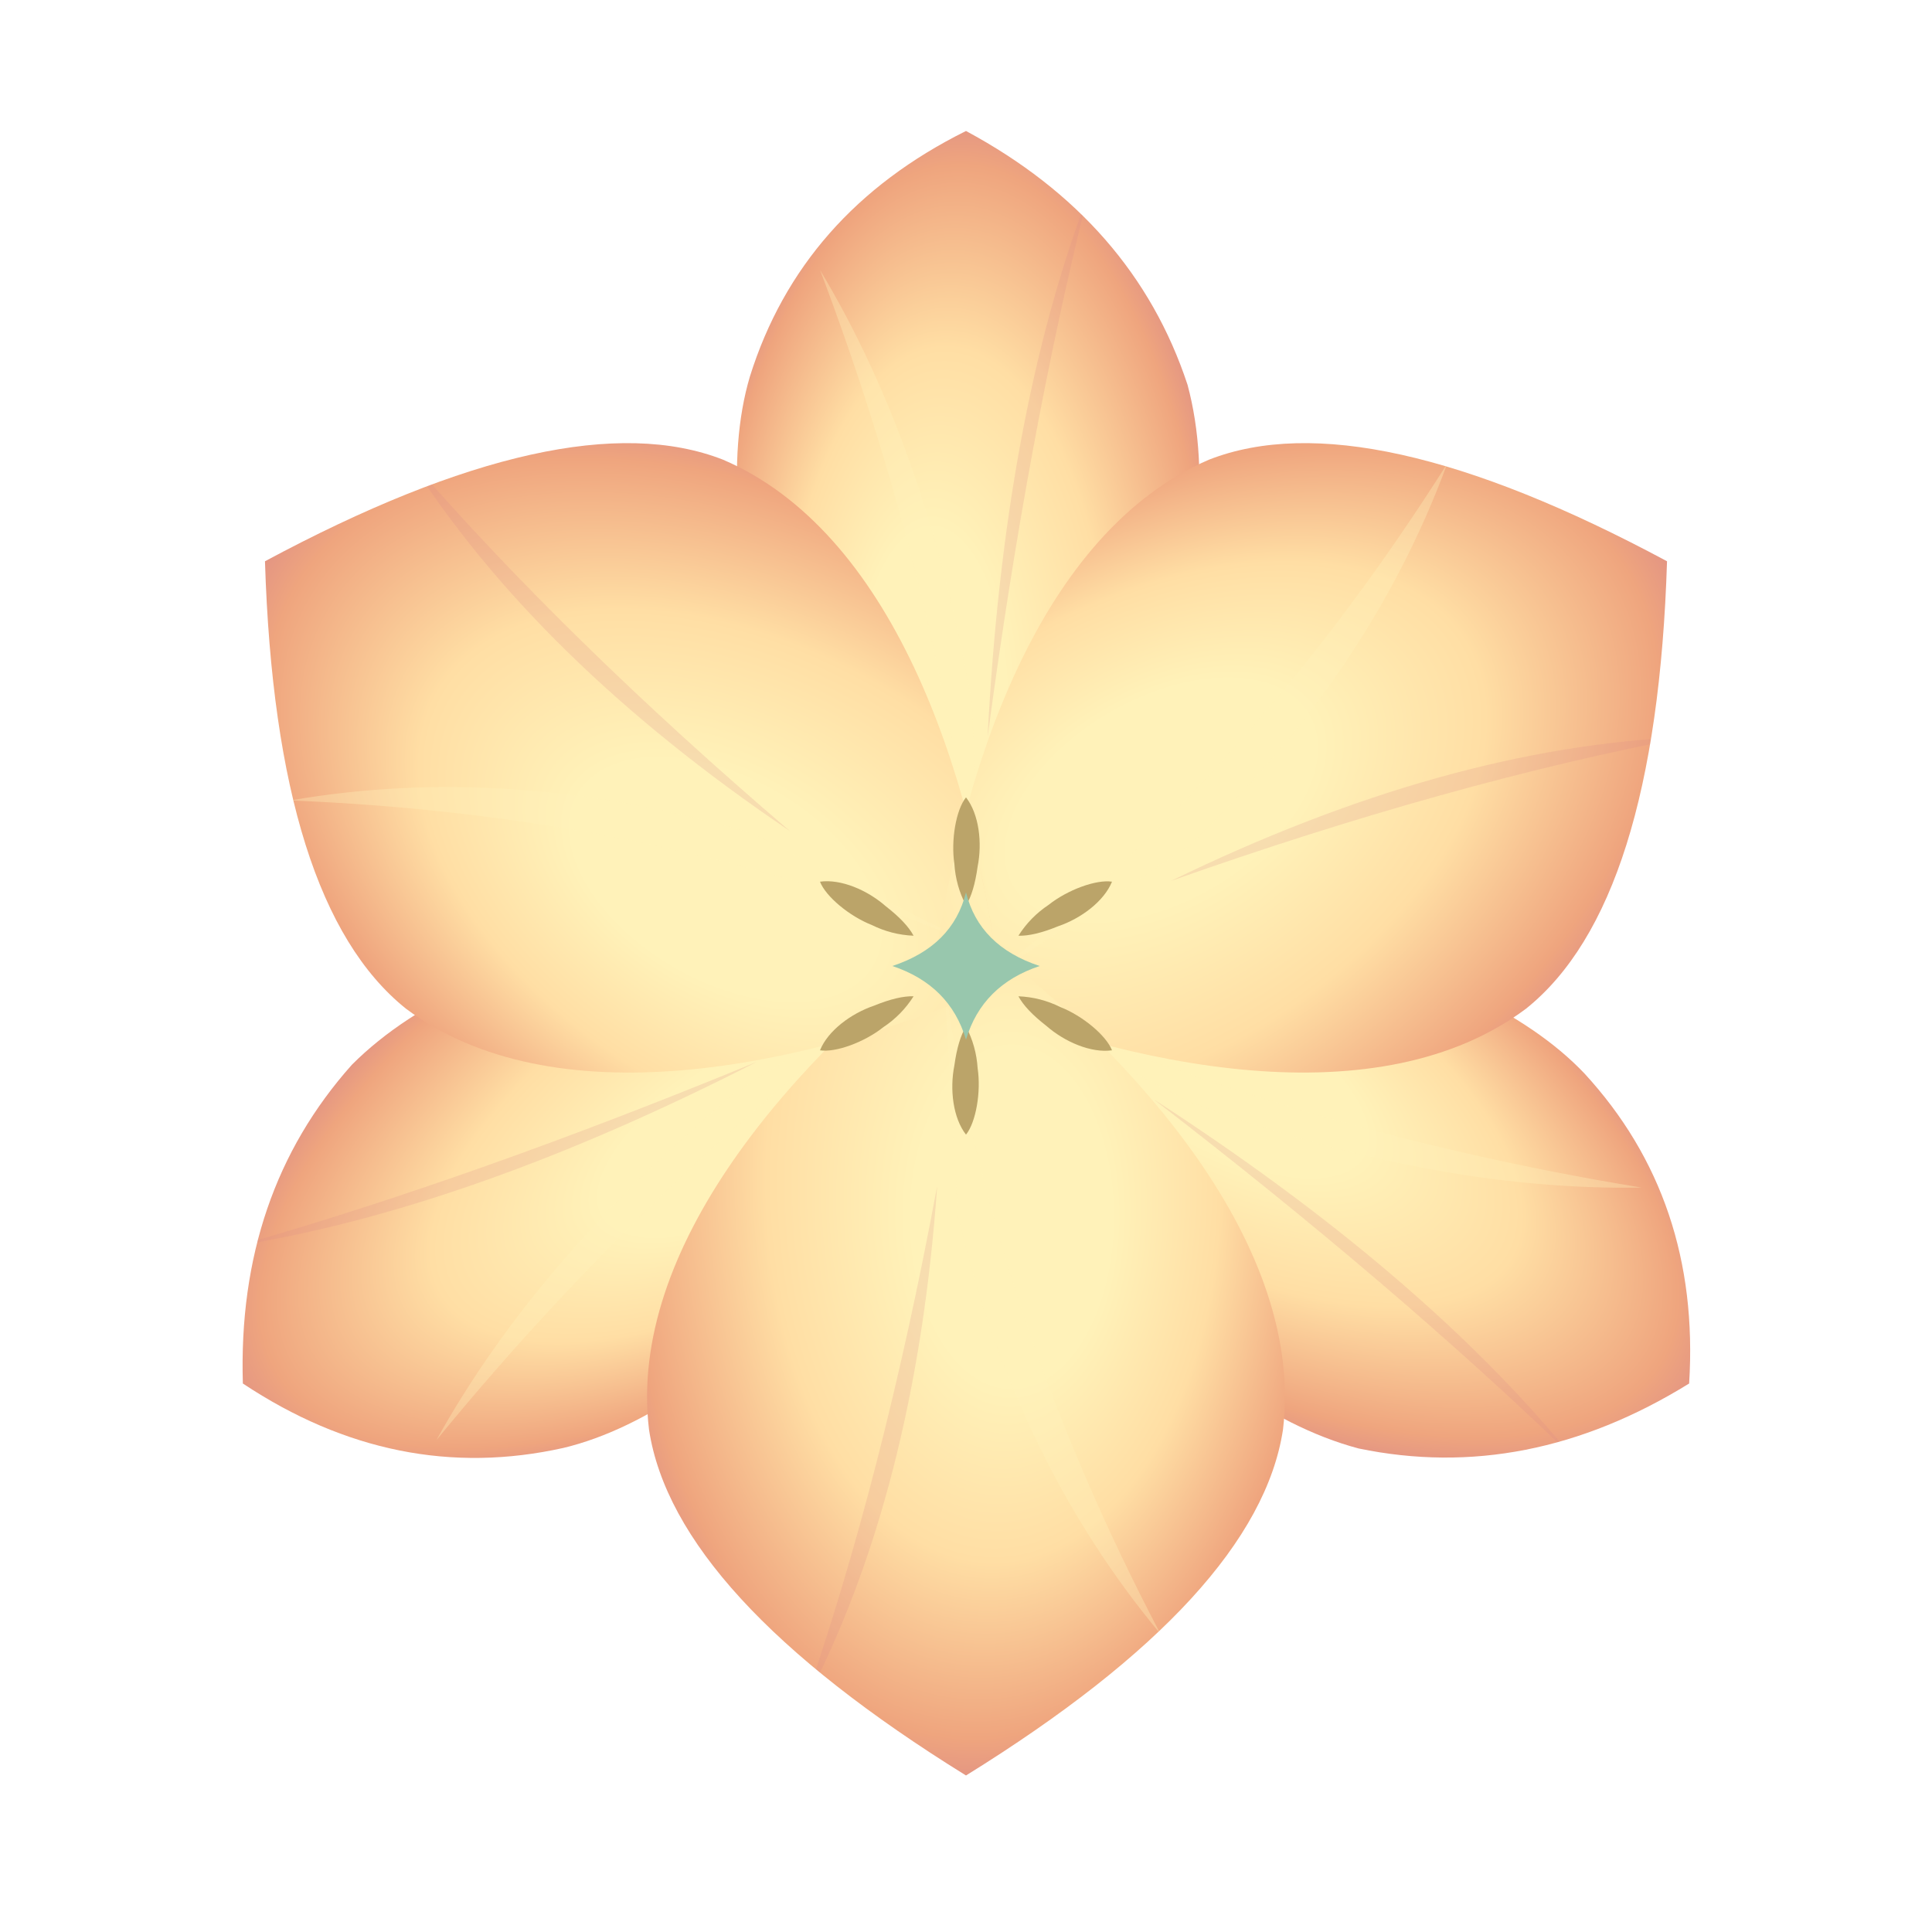
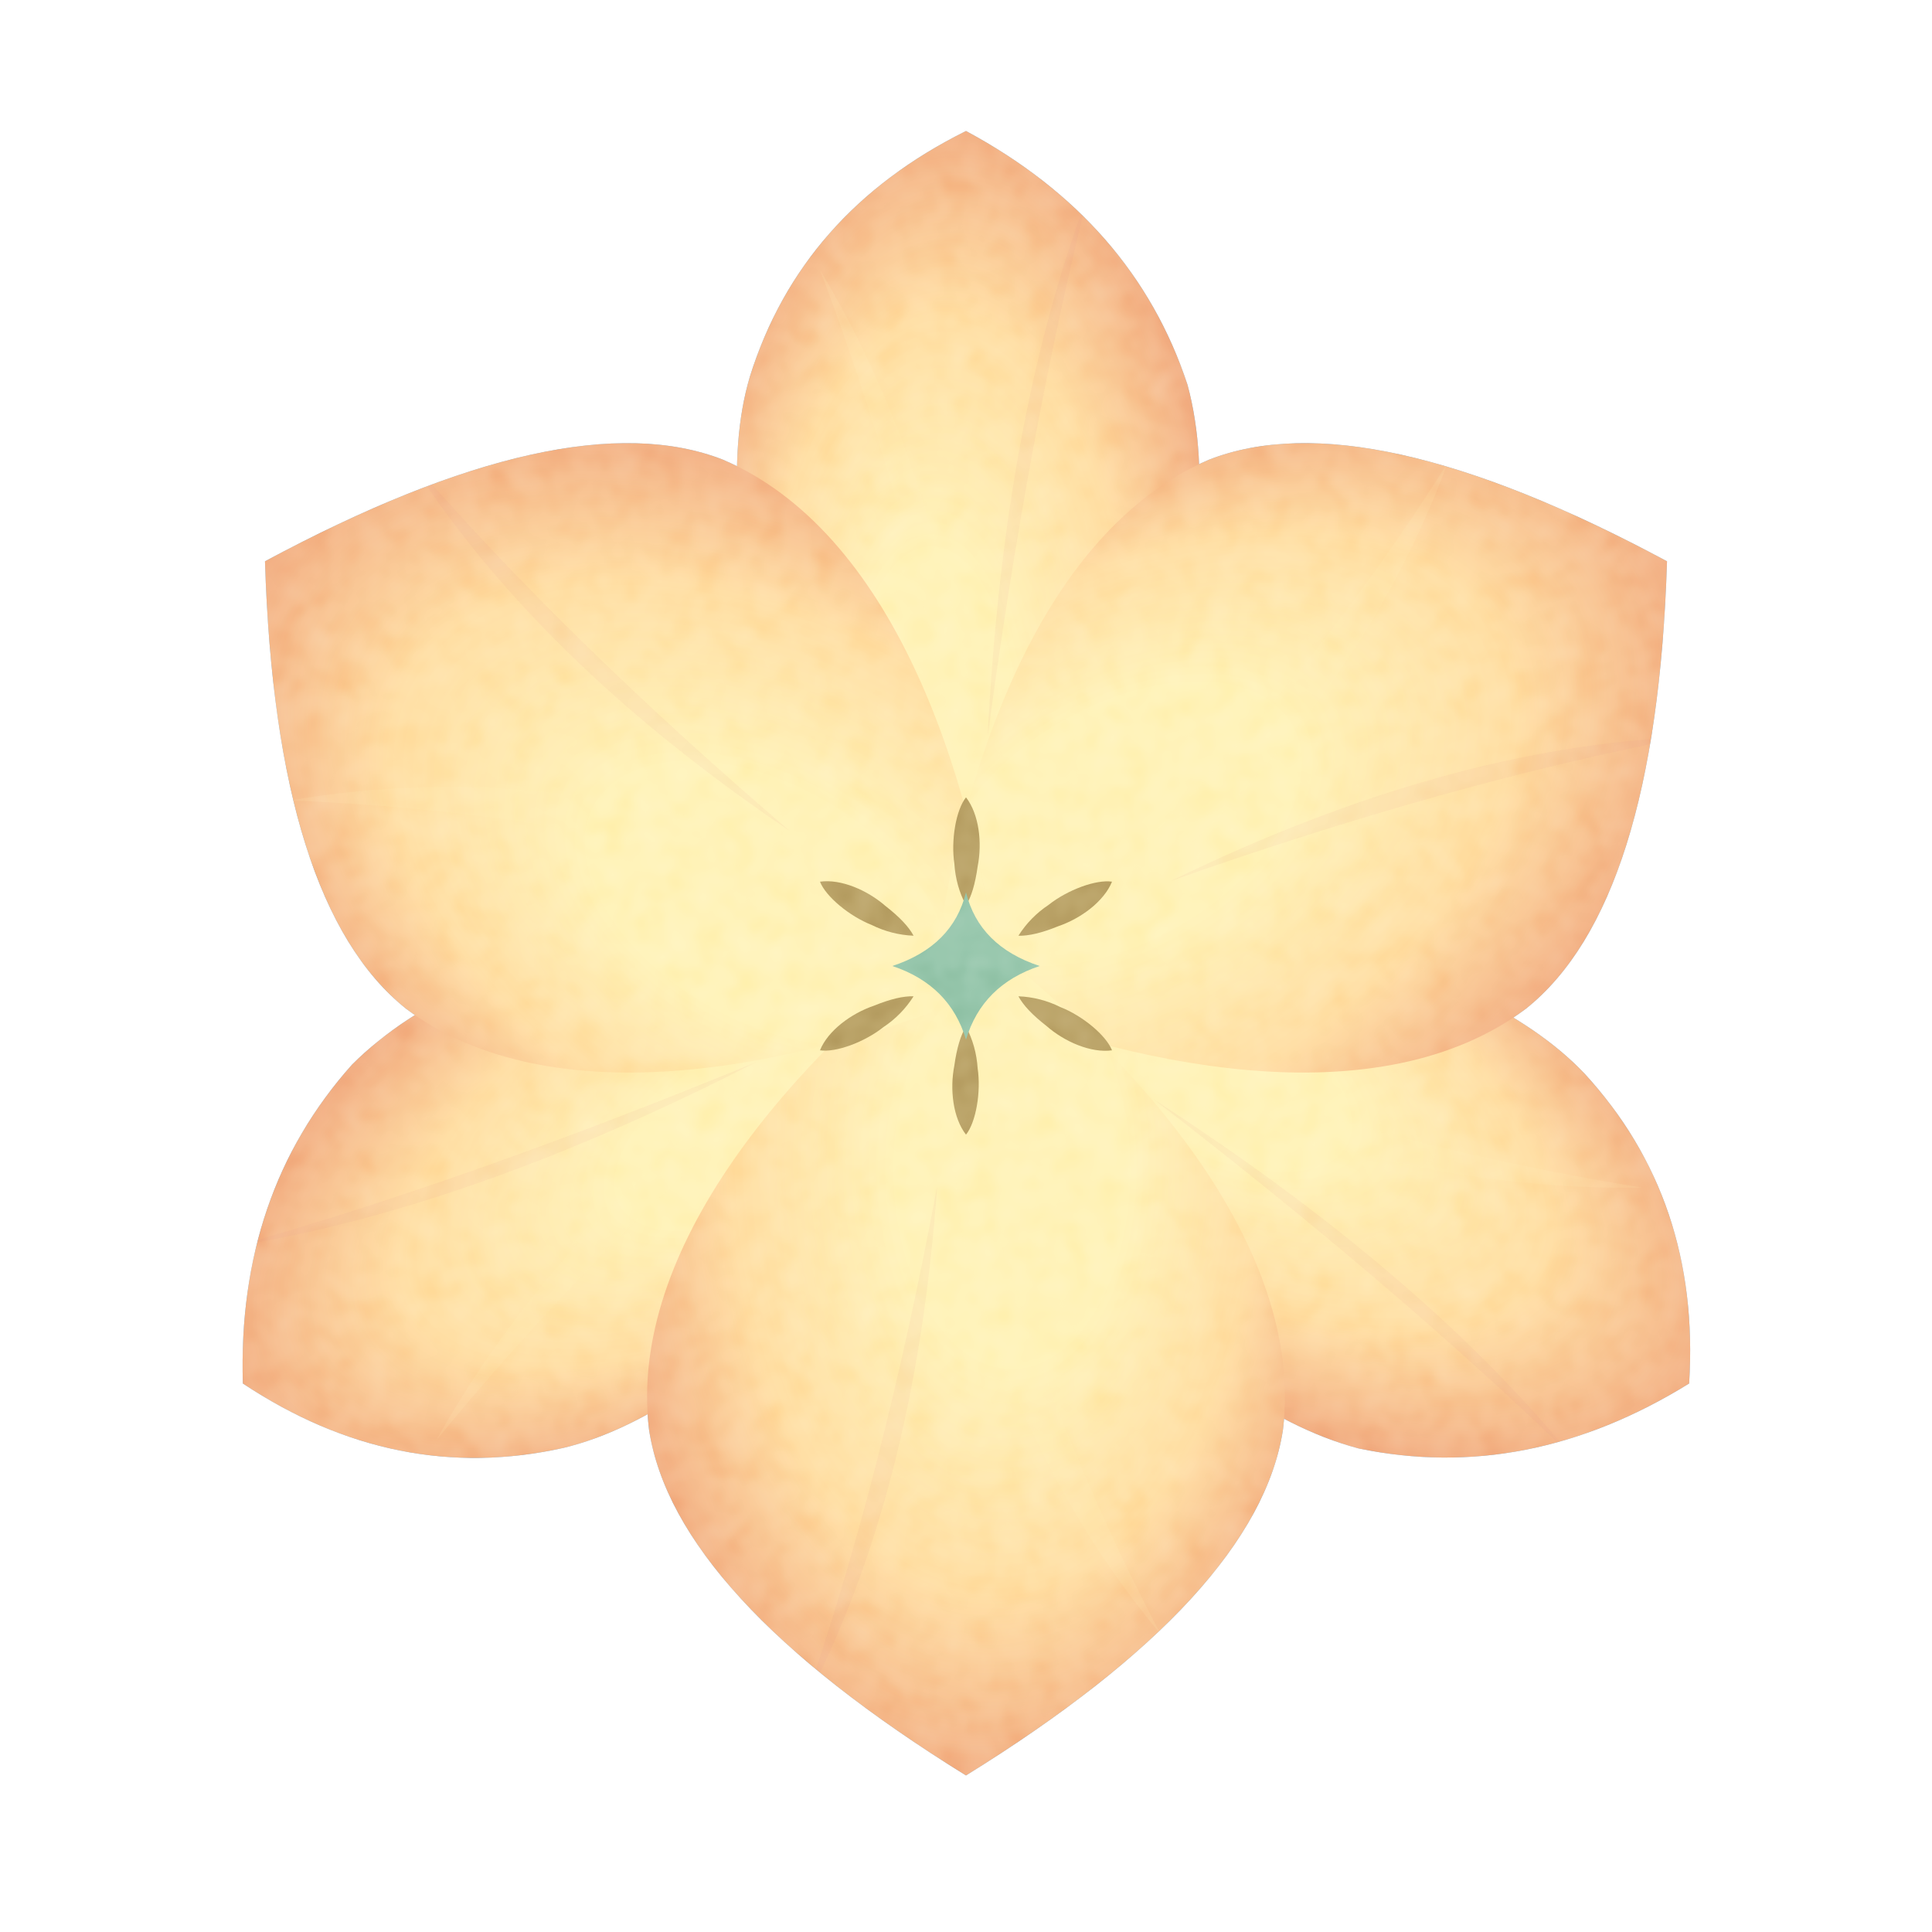
<svg xmlns="http://www.w3.org/2000/svg" viewBox="-1.18 -1.18 2.36 2.36" width="512" height="512" role="img">
  <defs>
-     <radialGradient id="ink0" gradientUnits="userSpaceOnUse" cx=".20" cy="0" r=".88" fx=".36" fy="-.13" gradientTransform="scale(1 1.30)">
+     <filter id="paper" x="-2%" y="-2%" width="104%" height="104%" color-interpolation-filters="sRGB">
+       <feTurbulence type="fractalNoise" baseFrequency="27" numOctaves="2" seed="19" />
+       <feColorMatrix values=".23 .17 .10 0 .25  .23 .17 .10 0 .25  .23 .17 .10 0 .25  0 0 0 0 1" />
+       <feBlend in2="SourceGraphic" mode="soft-light" />
+       <feComposite in2="SourceGraphic" operator="in" />
+     </filter>
+     <radialGradient id="ink0" gradientUnits="userSpaceOnUse" cx=".20" cy="0" r="1.02" fx=".28" fy="-.13" gradientTransform="scale(1 1.30)">
      <stop offset="0" stop-color="#fff2b9" />
      <stop offset=".24" stop-color="#fff2b9" />
      <stop offset=".55" stop-color="#ffdea4" />
      <stop offset=".86" stop-color="#efa57e" />
      <stop offset="1" stop-color="#d98787" />
    </radialGradient>
    <path id="outline0" d="M-.05 0C.17 -.64 .52 -.98 .72 -.80Q.92 -.61 1.02 0Q.91 .62 .71 .82C.49 1 .15 .61 -.05 0Z" />
    <clipPath id="cut0">
      <use href="#outline0" />
    </clipPath>
    <g id="petal0">
      <use href="#outline0" fill="url(#ink0)" />
      <g clip-path="url(#cut0)">
-         <path d="M.02 .06Q.44 -.07 .85 -.54Q.63 -.14 .32 .022Z" fill="#fff2b9" opacity=".35" />
-         <path d="M.28 .08Q.67 .14 .94 .45Q.65 .23 .28 .08Z" fill="#d98787" opacity=".20" />
+         <path d="M.02 .06Q.44 -.07 .85 -.54Q.63 -.14 .32 .022Z" fill="#fff2b9" opacity=".13" />
+         <path d="M.28 .08Q.67 .14 .94 .45Q.65 .23 .28 .08Z" fill="#d98787" opacity=".08" />
      </g>
    </g>
    <clipPath id="seam0">
      <path d="M-.05 0C.17 -.64 .52 -.98 .72 -.80Q.92 -.61 1.02 0Q.91 .62 .71 .82C.49 1 .15 .61 -.05 0Z" transform="rotate(150) scale(1 0.33)" />
    </clipPath>
-     <radialGradient id="ink1" gradientUnits="userSpaceOnUse" cx=".20" cy="0" r=".88" fx=".36" fy="-.13" gradientTransform="scale(1 1.30)">
+     <radialGradient id="ink1" gradientUnits="userSpaceOnUse" cx=".20" cy="0" r="1.02" fx=".28" fy="-.13" gradientTransform="scale(1 1.30)">
      <stop offset="0" stop-color="#fff2b9" />
      <stop offset=".24" stop-color="#fff2b9" />
      <stop offset=".55" stop-color="#ffdea4" />
      <stop offset=".86" stop-color="#efa57e" />
      <stop offset="1" stop-color="#d98787" />
    </radialGradient>
    <path id="outline1" d="M-.05 0C.12 -.49 .36 -.94 .59 -.88Q.80 -.81 1.03 0Q.80 .81 .59 .88C.36 .94 .12 .49 -.05 0Z" />
    <clipPath id="cut1">
      <use href="#outline1" />
    </clipPath>
    <g id="petal1">
      <use href="#outline1" fill="url(#ink1)" />
      <g clip-path="url(#cut1)">
-         <path d="M.02 .06Q.44 -.07 .85 -.54Q.63 -.14 .32 .022Z" fill="#fff2b9" opacity=".35" />
-         <path d="M.28 .08Q.67 .14 .94 .45Q.65 .23 .28 .08Z" fill="#d98787" opacity=".20" />
+         <path d="M.02 .06Q.44 -.07 .85 -.54Q.63 -.14 .32 .022Z" fill="#fff2b9" opacity=".13" />
+         <path d="M.28 .08Q.67 .14 .94 .45Q.65 .23 .28 .08Z" fill="#d98787" opacity=".08" />
      </g>
    </g>
    <clipPath id="seam1">
      <path d="M-.05 0C.12 -.49 .36 -.94 .59 -.88Q.80 -.81 1.03 0Q.80 .81 .59 .88C.36 .94 .12 .49 -.05 0Z" transform="rotate(210) scale(0.96 0.44)" />
    </clipPath>
    <g id="blossom">
      <g>
        <use href="#petal0" transform="rotate(-90) scale(1 0.33)" />
        <use href="#petal0" transform="rotate(30) scale(1 0.33)" />
        <use href="#petal0" transform="rotate(150) scale(1 0.33)" />
        <g clip-path="url(#seam0)">
          <use href="#petal0" transform="rotate(-90) scale(1 0.33)" />
        </g>
      </g>
      <g>
        <use href="#petal1" transform="rotate(-30) scale(0.96 0.44)" />
        <use href="#petal1" transform="rotate(90) scale(0.96 0.44)" />
        <use href="#petal1" transform="rotate(210) scale(0.96 0.44)" />
        <g clip-path="url(#seam1)">
          <use href="#petal1" transform="rotate(-30) scale(0.96 0.44)" />
        </g>
      </g>
      <path d="M0 -1C.55 -.69 .69 -.16 .49 .28Q.34 .76 0 1Q-.43 .64 -.49 .23C-.64 -.21 -.42 -.77 0 -1Z" fill="#bba469" transform="translate(0.1212 0.07) rotate(120) scale(0.029 0.066)" />
      <path d="M0 -1C.55 -.69 .69 -.16 .49 .28Q.34 .76 0 1Q-.43 .64 -.49 .23C-.64 -.21 -.42 -.77 0 -1Z" fill="#bba469" transform="translate(0 0.14) rotate(180) scale(0.029 0.066)" />
      <path d="M0 -1C.55 -.69 .69 -.16 .49 .28Q.34 .76 0 1Q-.43 .64 -.49 .23C-.64 -.21 -.42 -.77 0 -1Z" fill="#bba469" transform="translate(-0.1212 0.07) rotate(240) scale(0.029 0.066)" />
      <path d="M0 -1C.55 -.69 .69 -.16 .49 .28Q.34 .76 0 1Q-.43 .64 -.49 .23C-.64 -.21 -.42 -.77 0 -1Z" fill="#bba469" transform="translate(-0.1212 -0.07) rotate(300) scale(0.029 0.066)" />
      <path d="M0 -1C.55 -.69 .69 -.16 .49 .28Q.34 .76 0 1Q-.43 .64 -.49 .23C-.64 -.21 -.42 -.77 0 -1Z" fill="#bba469" transform="translate(0 -0.14) rotate(360) scale(0.029 0.066)" />
      <path d="M0 -1C.55 -.69 .69 -.16 .49 .28Q.34 .76 0 1Q-.43 .64 -.49 .23C-.64 -.21 -.42 -.77 0 -1Z" fill="#bba469" transform="translate(0.1212 -0.07) rotate(420) scale(0.029 0.066)" />
      <path d="M0 -1Q.18 -.27 1 0Q.22 .26 0 1Q-.22 .26 -1 0Q-.18 -.27 0 -1Z" fill="#98c7ad" transform="translate(0 0) rotate(0) scale(0.09 0.09)" />
    </g>
  </defs>
-   <use href="#blossom" transform="translate(0 0) rotate(0) scale(1 1)" />
+   <g filter="url(#paper)">
+     <use href="#blossom" transform="translate(0 0) rotate(0) scale(1 1)" />
+   </g>
</svg>
